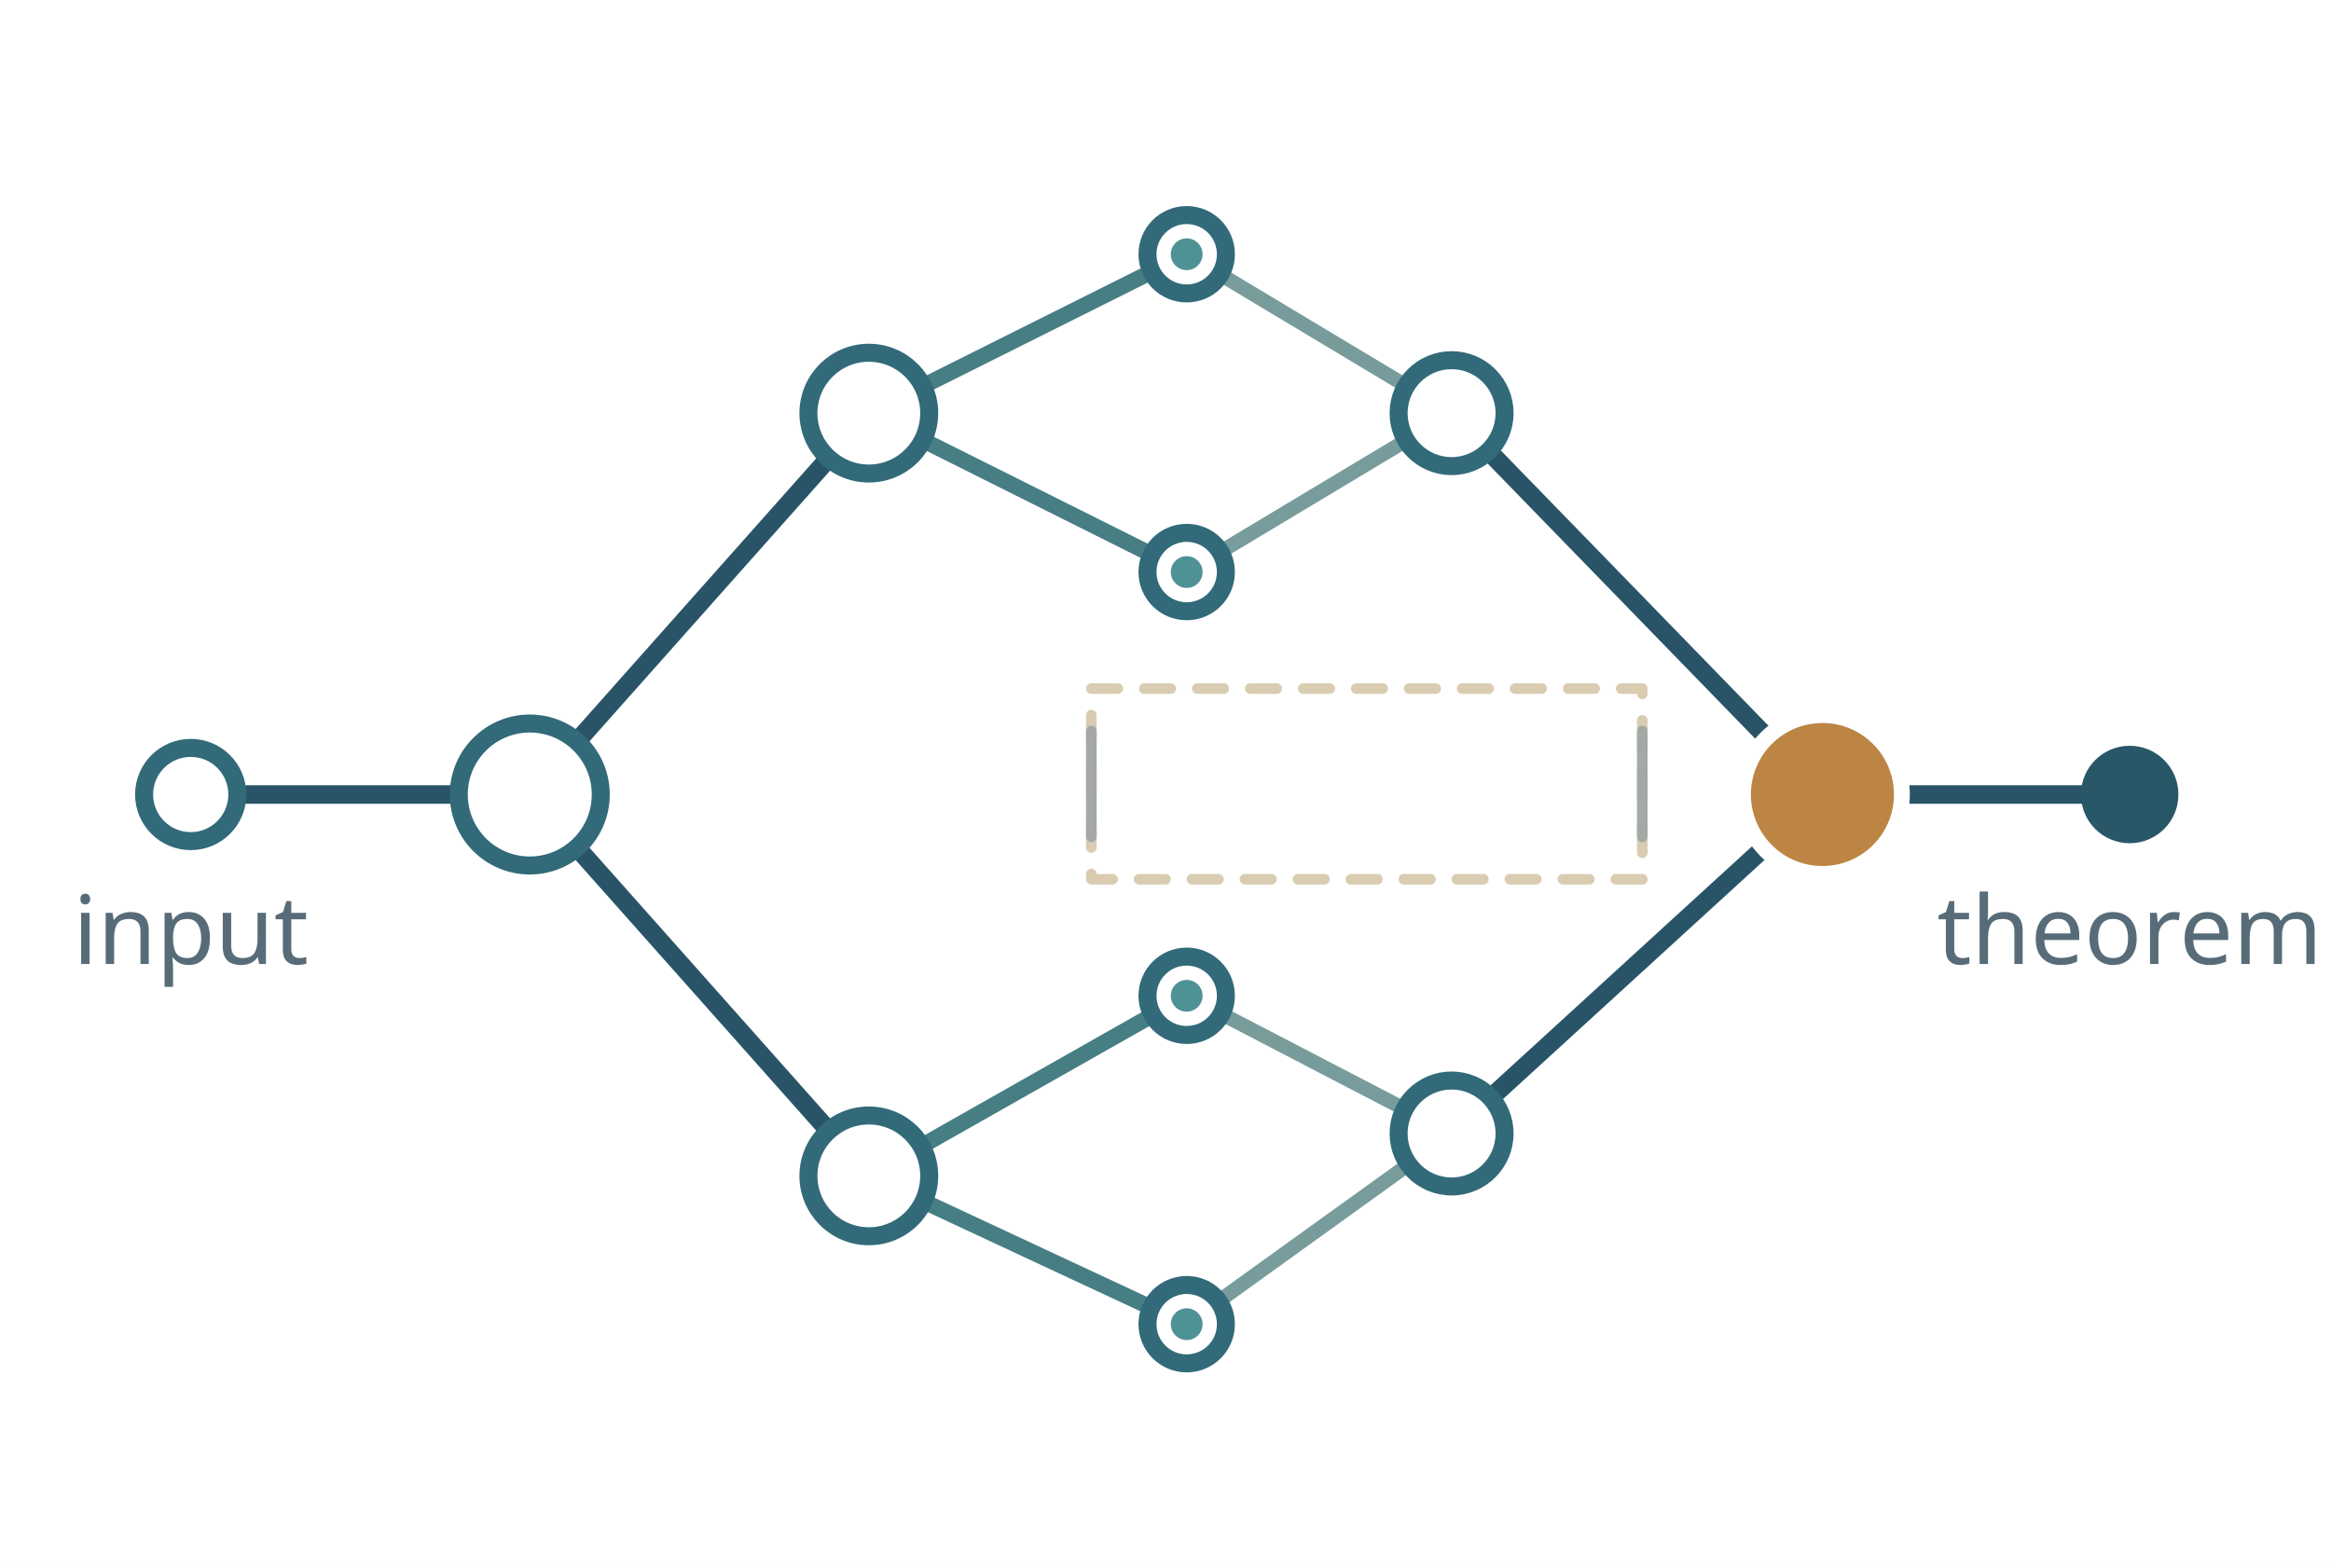
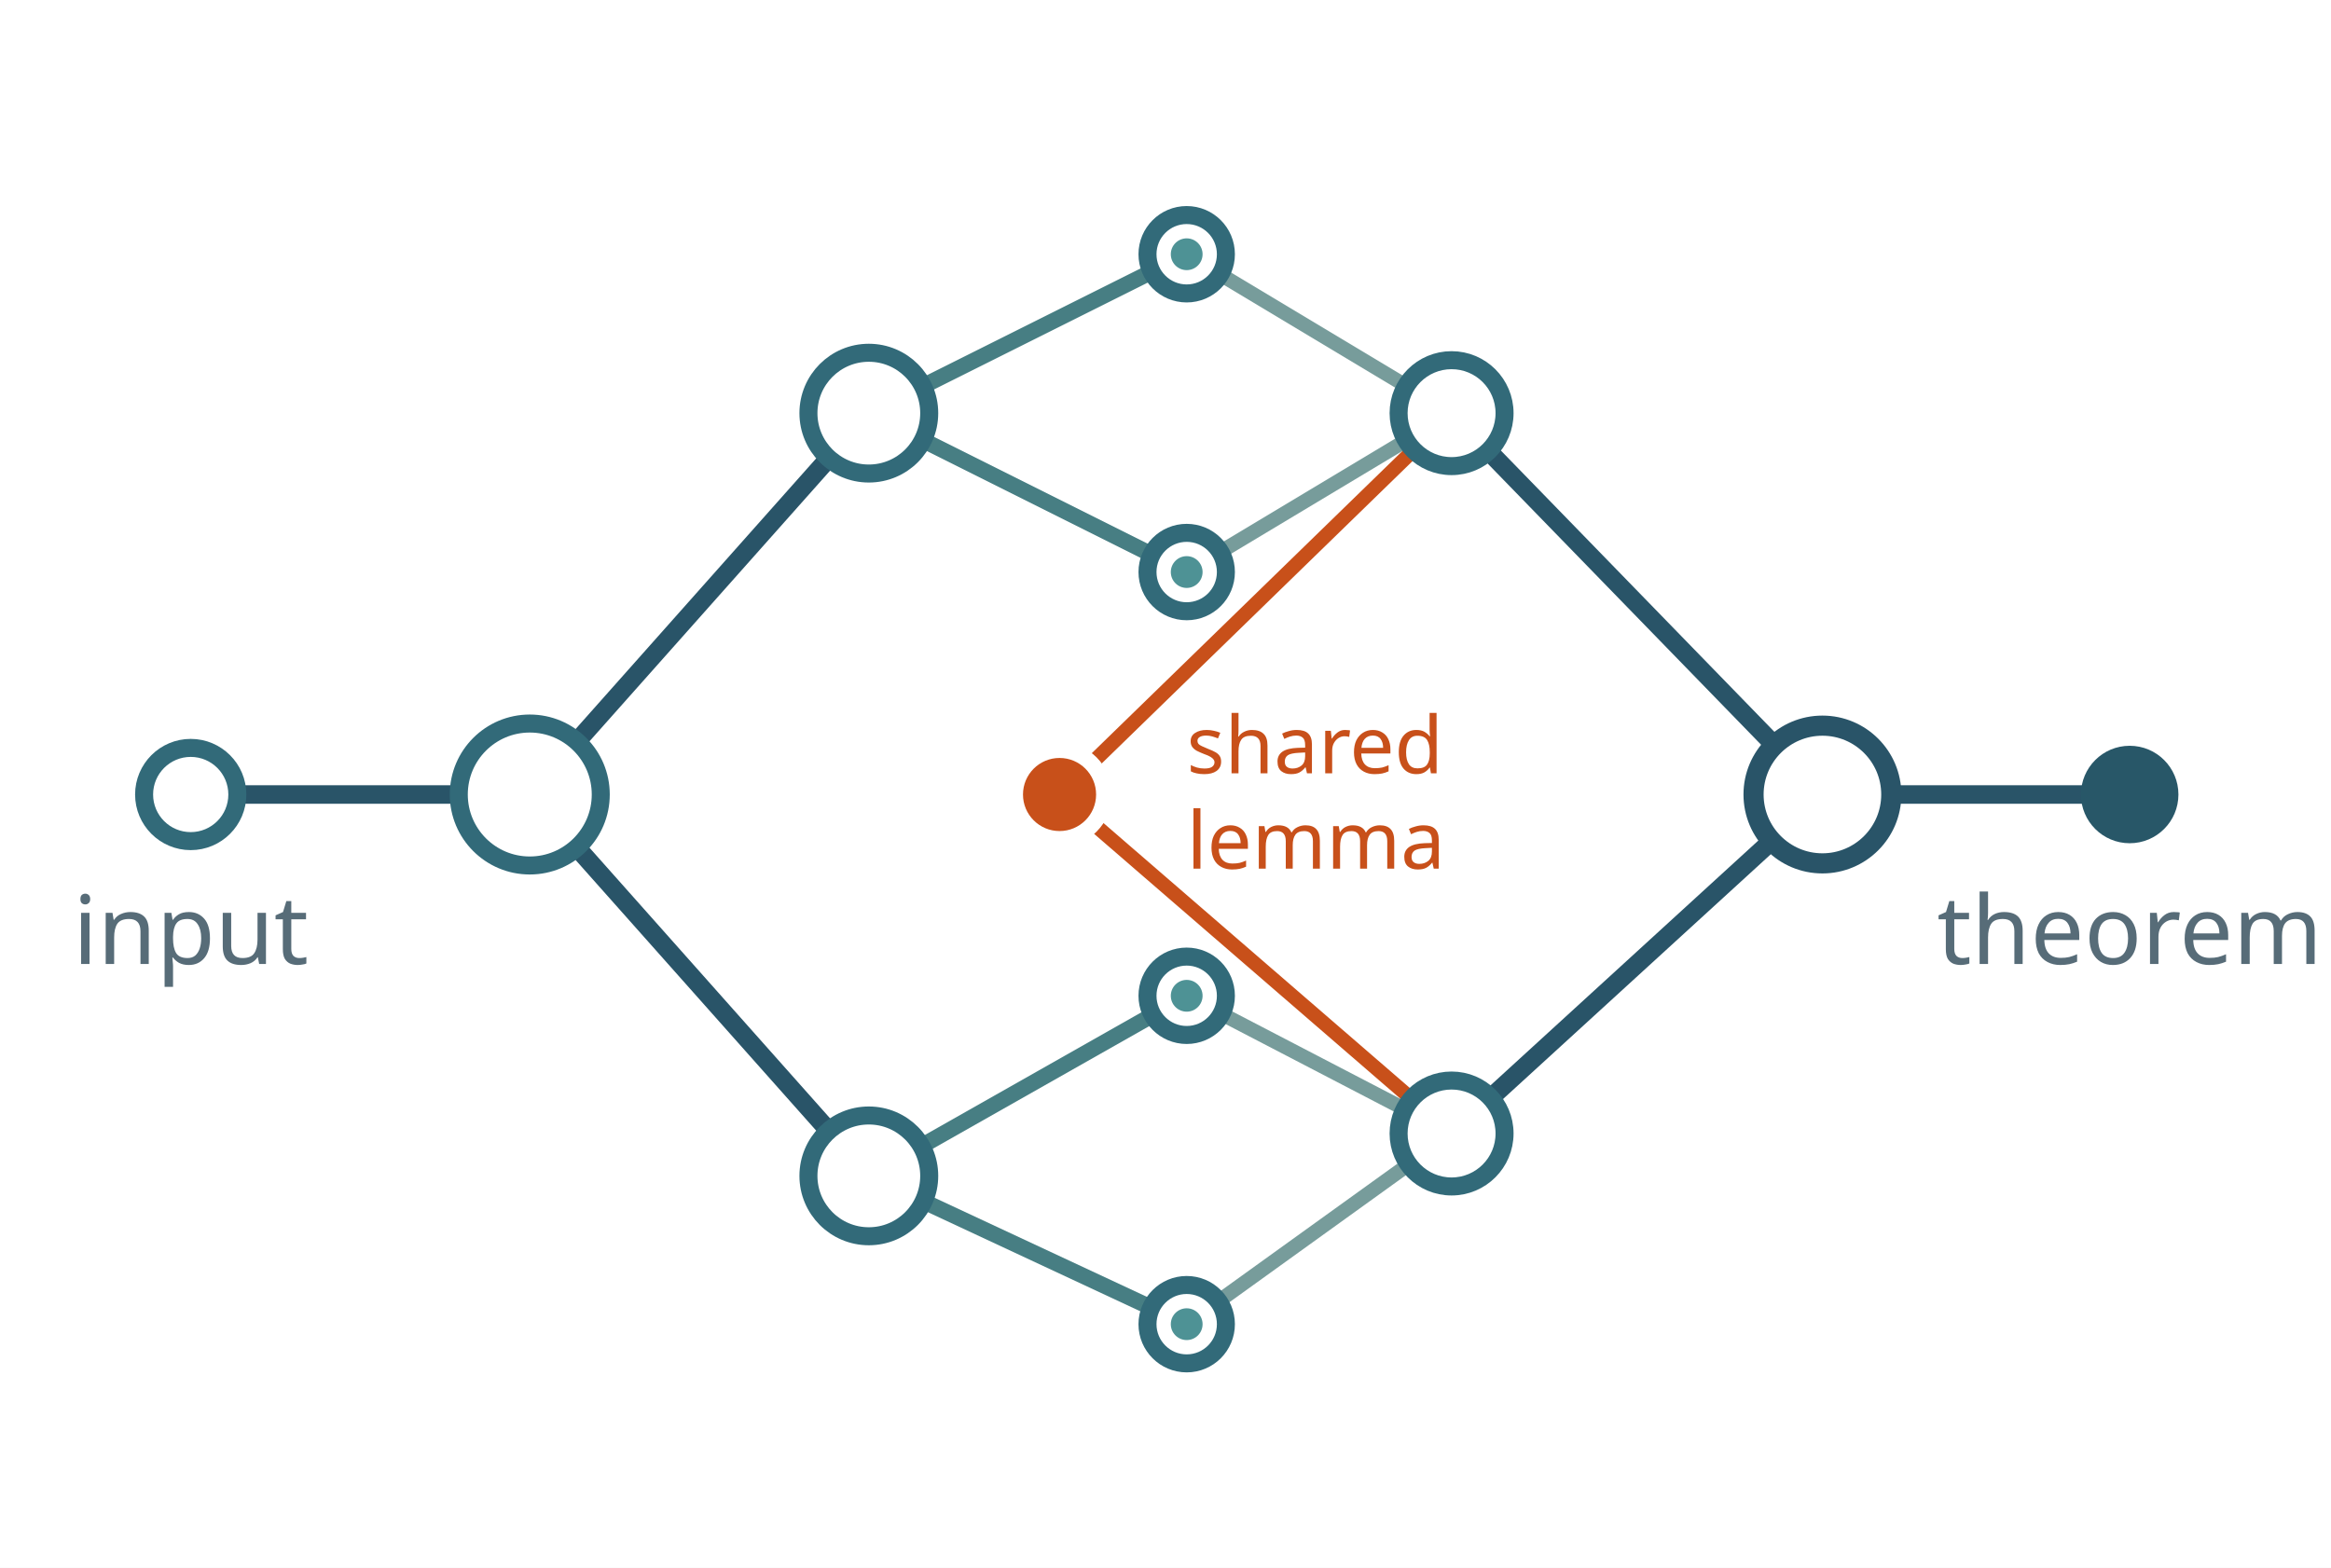
<svg xmlns="http://www.w3.org/2000/svg" viewBox="0 0 220 148" role="img" aria-labelledby="title desc">
  <rect width="220" height="148" fill="#fff" />
  <g fill="none" stroke-linecap="round" stroke-linejoin="round">
    <path d="M18 75H50 M50 75L82 39 M50 75L82 111" stroke="#295468" stroke-width="1.75" />
    <path d="M82 39L112 24 M82 39L112 54 M82 111L112 94 M82 111L112 125" stroke="#477e83" stroke-width="1.5" />
    <path d="M112 24L137 39 M112 54L137 39 M112 94L137 107 M112 125L137 107" stroke="#779c9b" stroke-width="1.35" />
    <path d="M137 39L172 75 M137 107L172 75 M172 75H201" stroke="#295468" stroke-width="1.75" />
-     <path d="M103 65L155 65L155 83L103 83Z" stroke="#d5c6a8" stroke-width="1" stroke-dasharray="2.5 2.5" opacity=".9" />
-     <path d="M103 69V79 M155 69V79" stroke="#a4a9a5" stroke-width="1" />
+     <path d="M100 75L137 39 M100 75L137 107" stroke="#c8501a" stroke-width="1.35" />
  </g>
  <g fill="#fff" stroke="#326a79" stroke-width="1.7">
    <circle cx="18" cy="75" r="4.4" />
    <circle cx="50" cy="75" r="6.7" />
    <circle cx="82" cy="39" r="5.7" />
    <circle cx="82" cy="111" r="5.7" />
    <circle cx="112" cy="24" r="3.7" />
    <circle cx="112" cy="54" r="3.7" />
    <circle cx="112" cy="94" r="3.7" />
    <circle cx="112" cy="125" r="3.7" />
    <circle cx="137" cy="39" r="5" />
    <circle cx="137" cy="107" r="5" />
  </g>
-   <g fill="#bd8544" stroke="#ffffff" stroke-width="1.5">
-     <circle cx="172" cy="75" r="7.5" />
+   <g fill="#fff" stroke="#295468" stroke-width="1.9">
+     <circle cx="172" cy="75" r="6.5" />
  </g>
  <circle cx="201" cy="75" r="4.6" fill="#285768" />
+   <circle cx="100" cy="75" r="4.2" fill="#c8501a" stroke="#ffffff" stroke-width="1.5" />
  <g fill="#4e9295">
    <circle cx="112" cy="24" r="1.5" />
    <circle cx="112" cy="54" r="1.5" />
    <circle cx="112" cy="94" r="1.5" />
    <circle cx="112" cy="125" r="1.5" />
  </g>
  <g fill="#576c78" font-family="sans-serif" font-size="9">
    <text x="18" y="91" text-anchor="middle">input</text>
    <text x="201" y="91" text-anchor="middle">theorem</text>
+     <text x="112" y="73" font-size="7.5" fill="#c8501a">shared</text>
+     <text x="112" y="82" font-size="7.5" fill="#c8501a">lemma</text>
  </g>
</svg>
